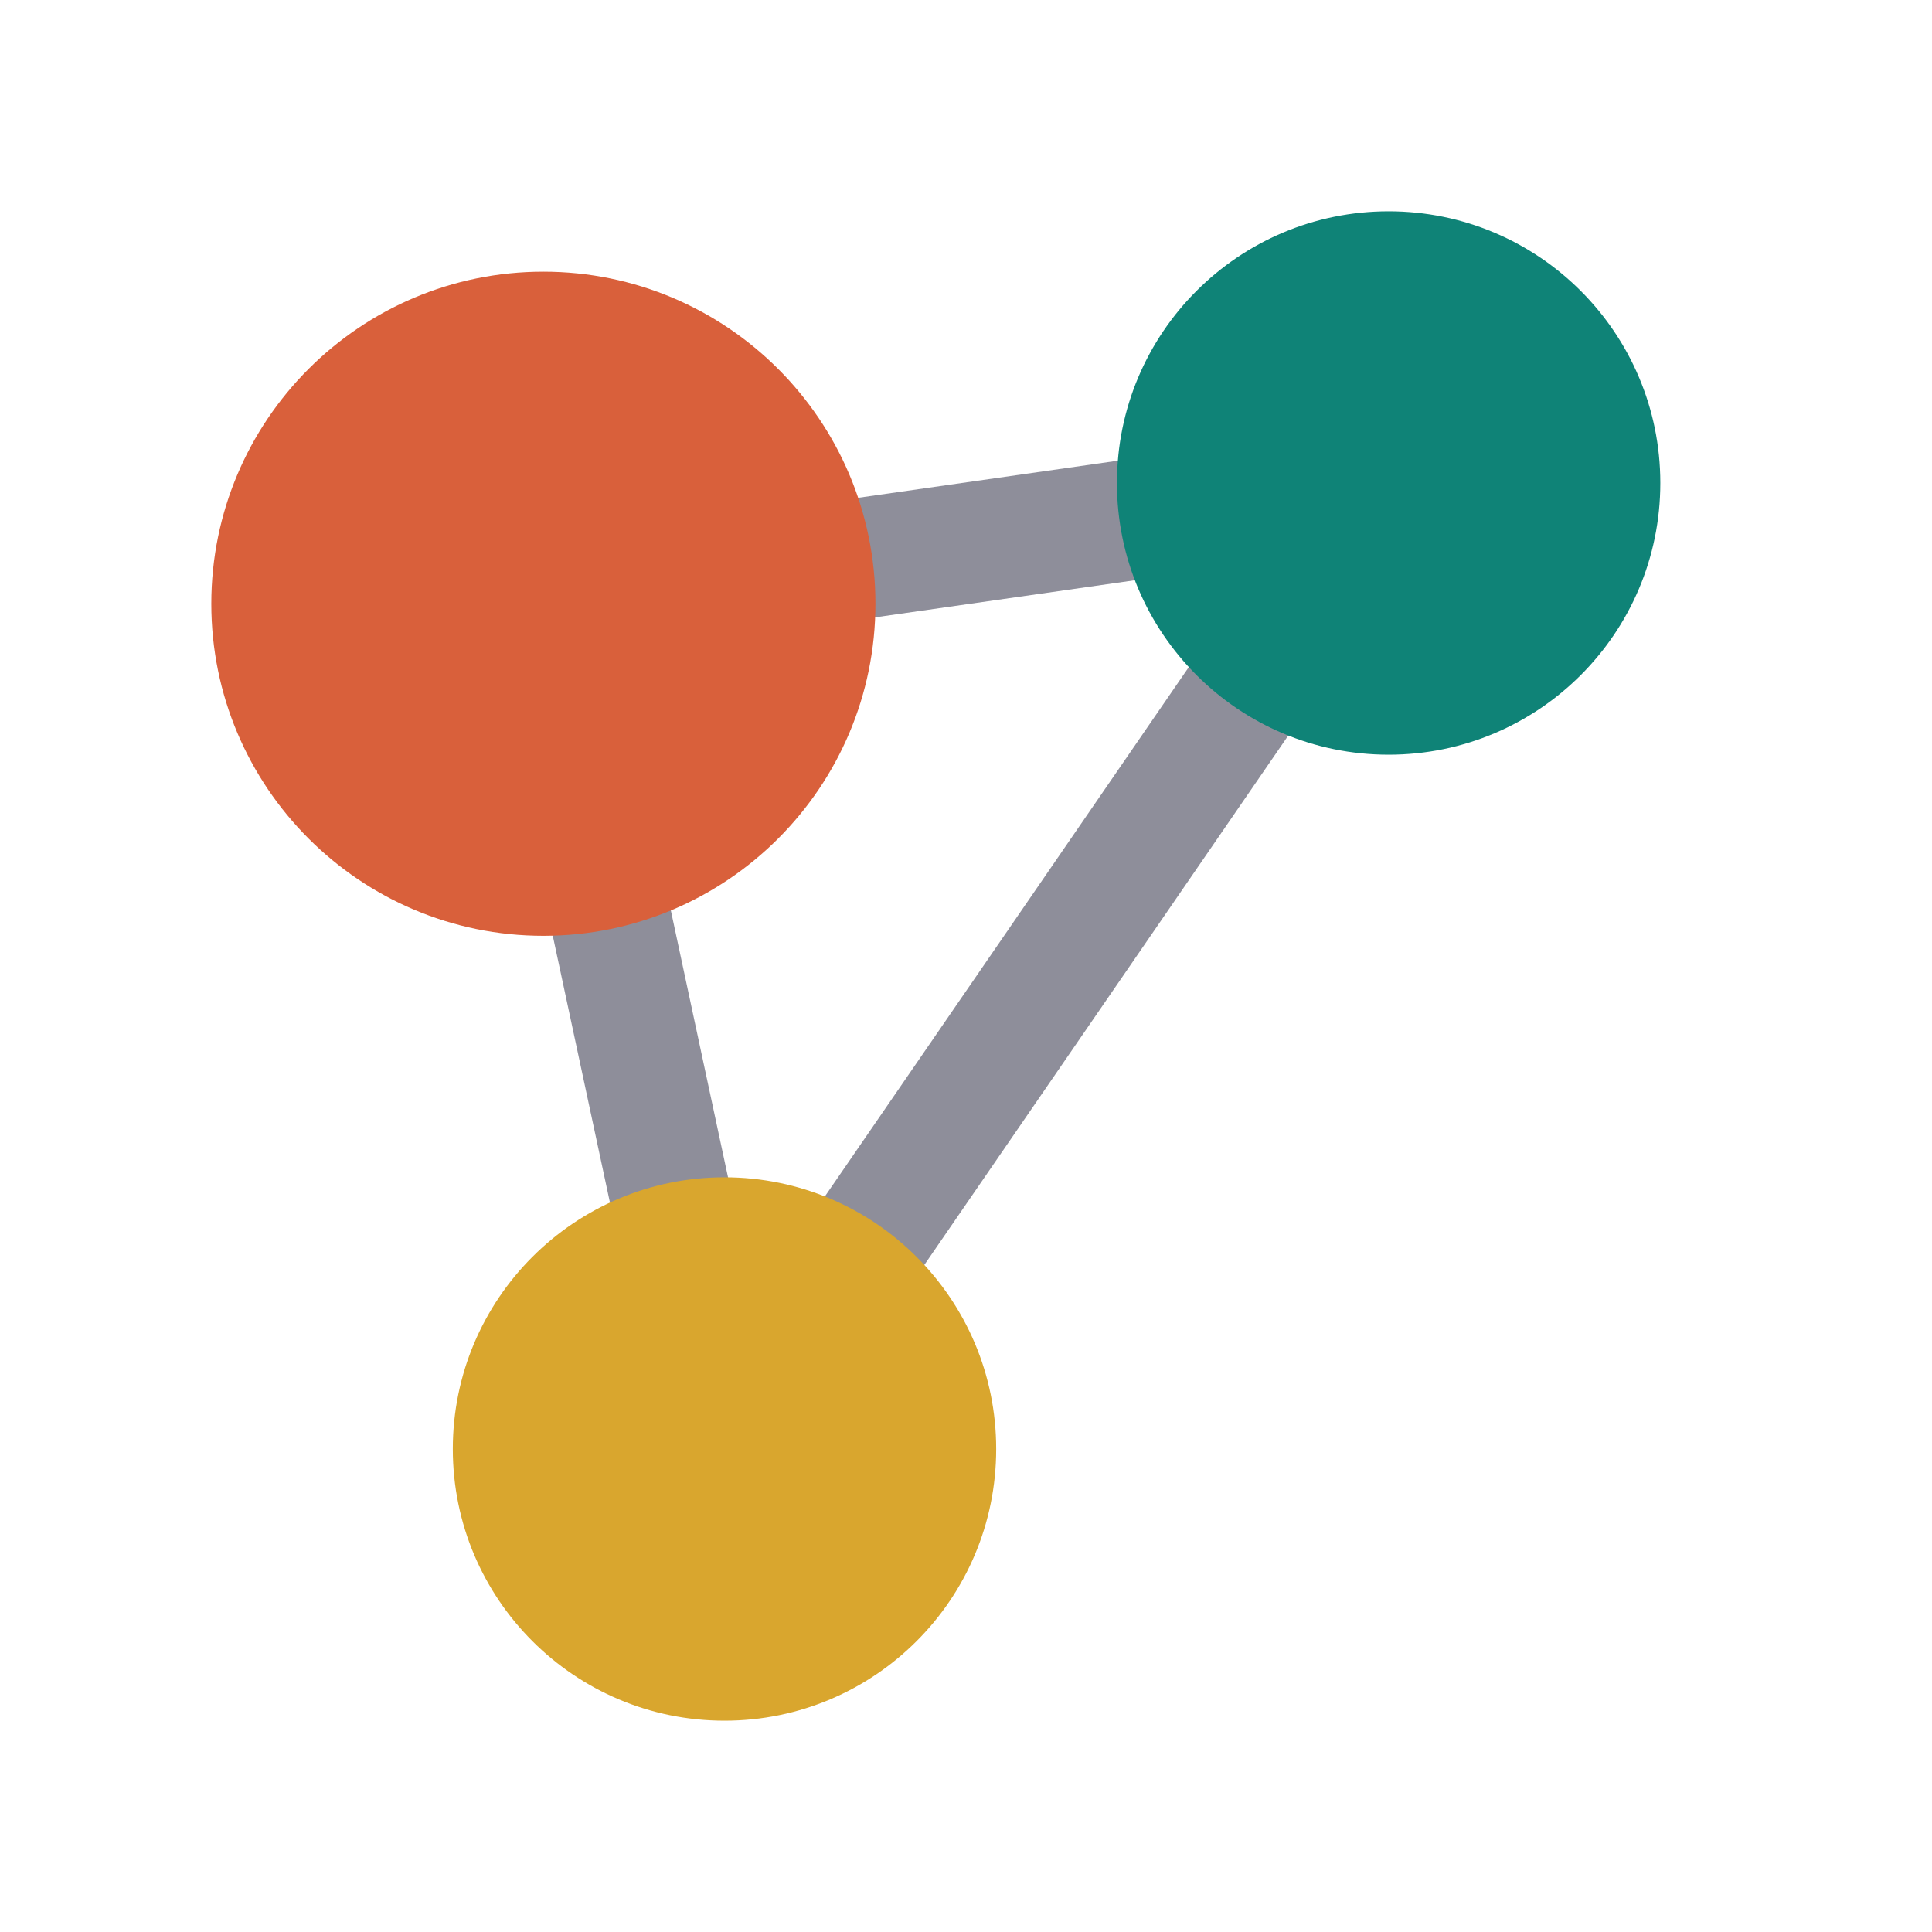
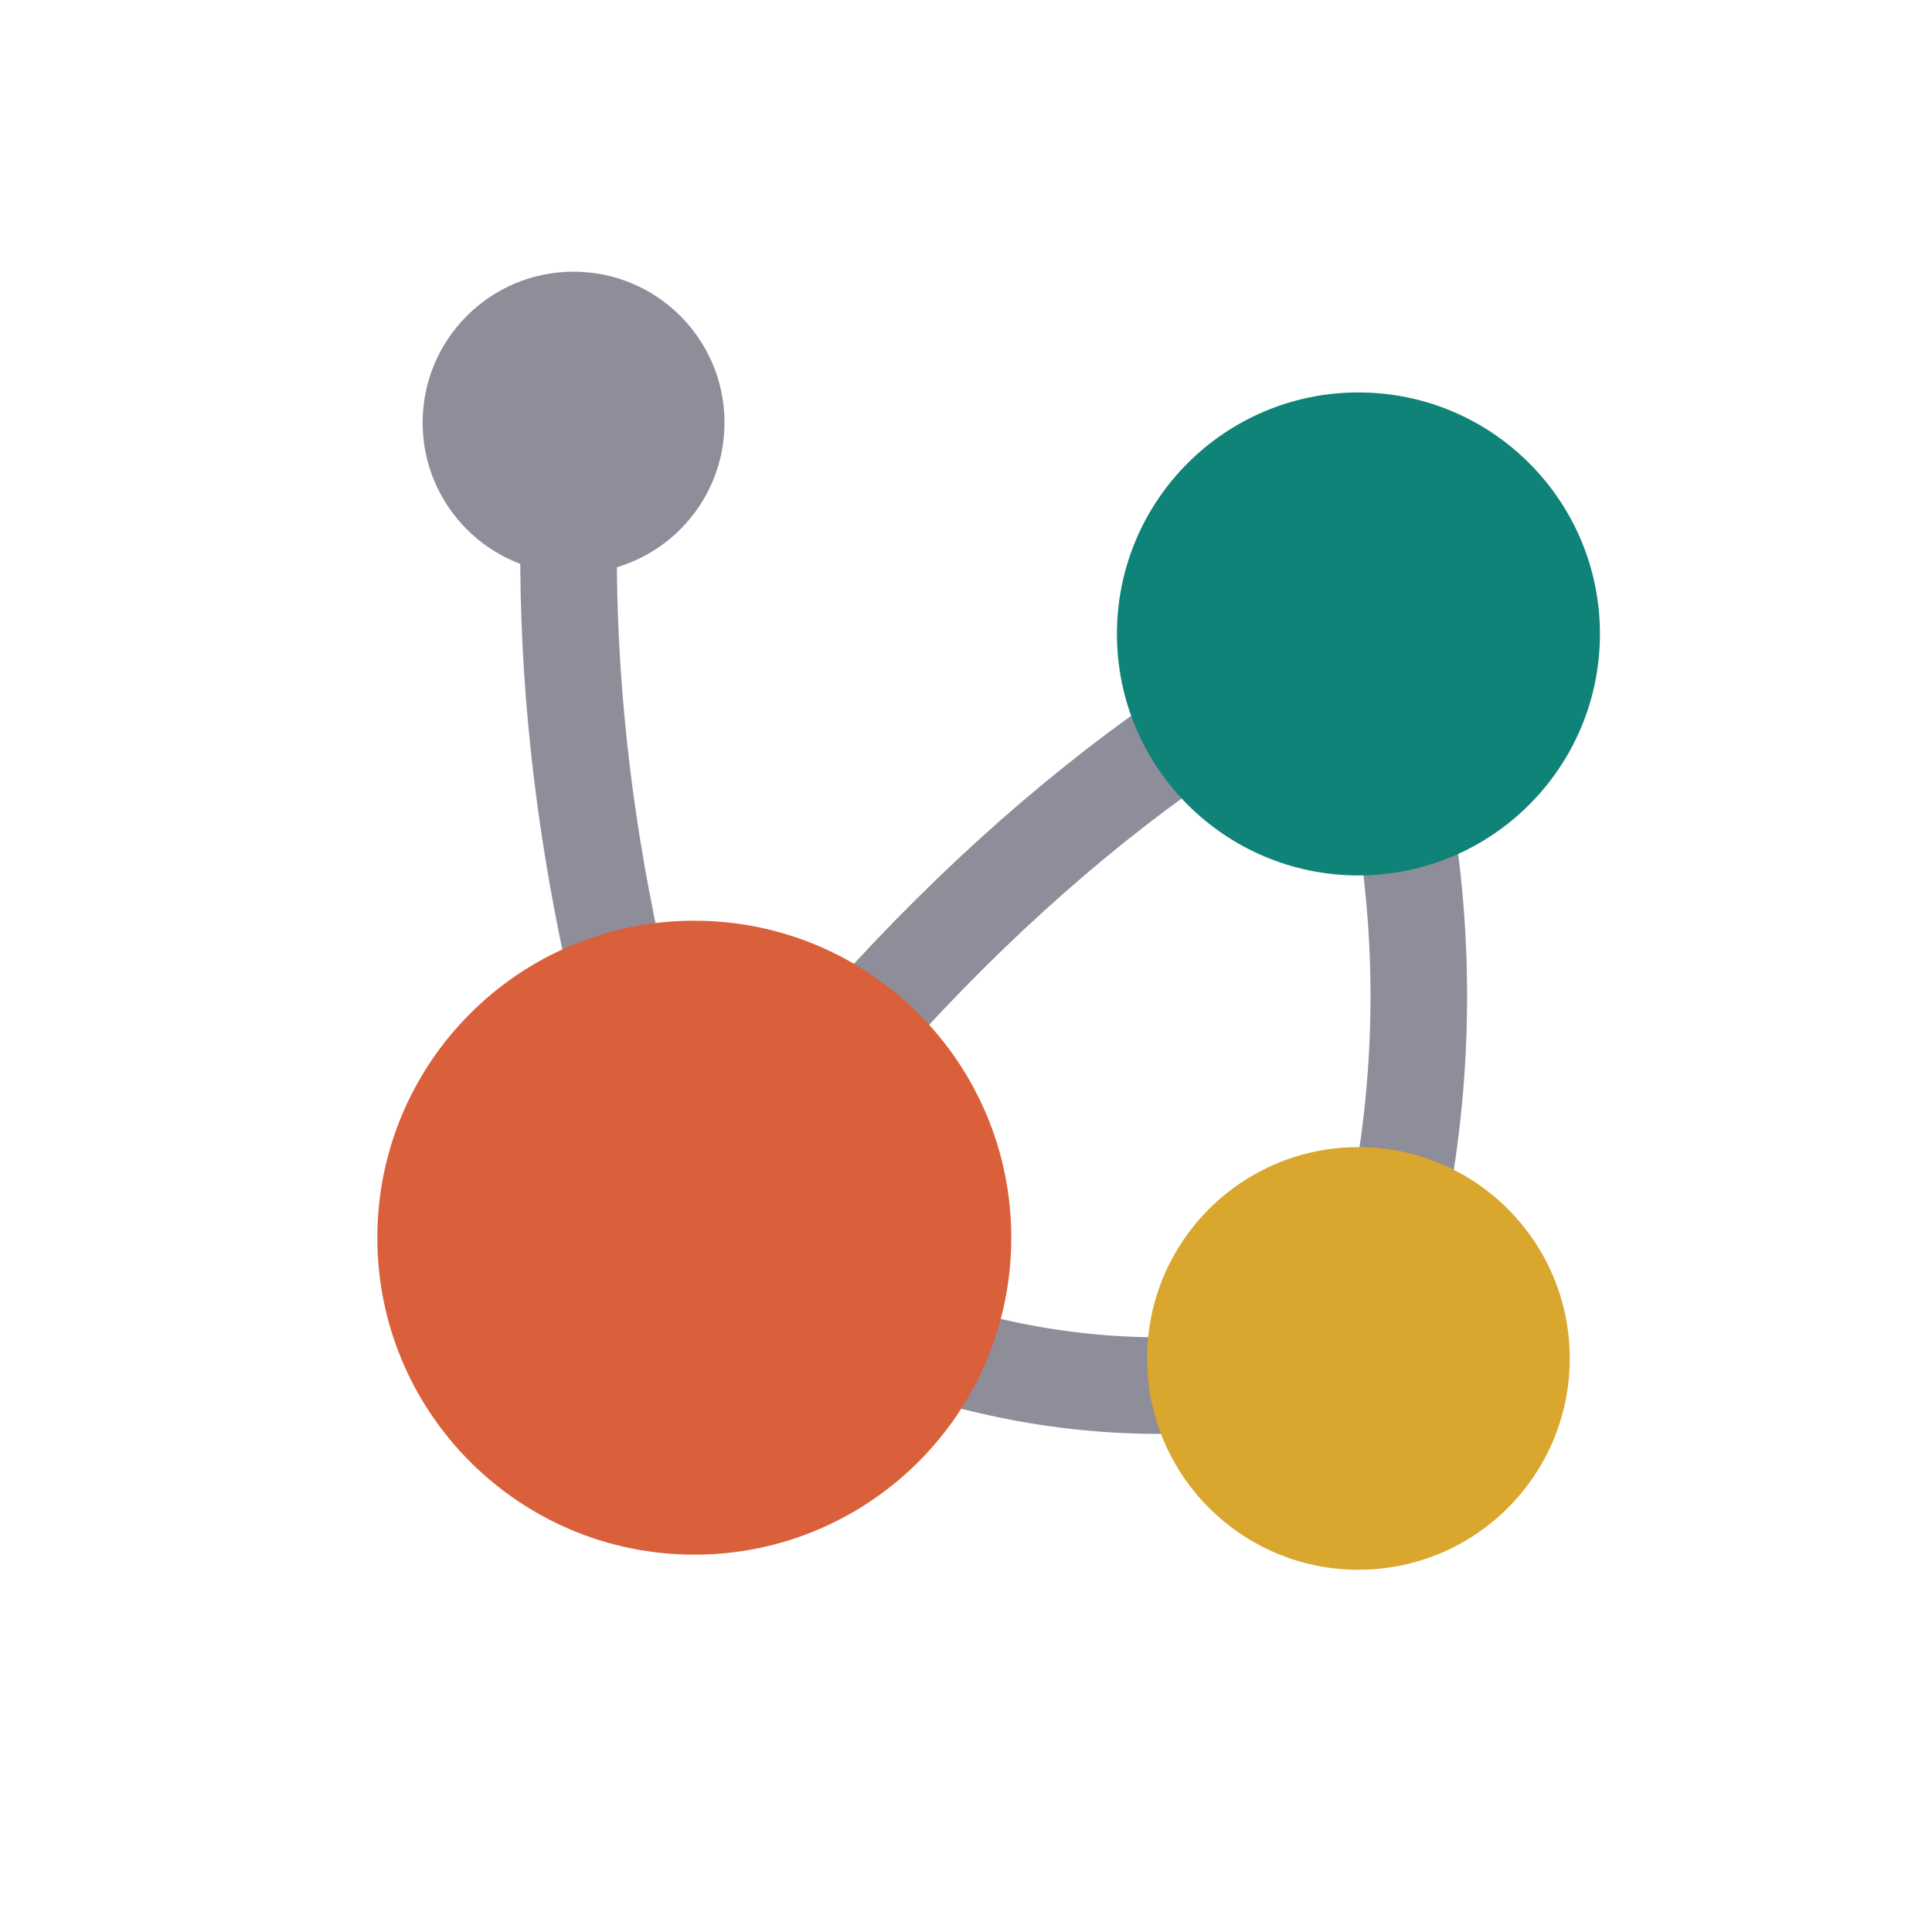
<svg xmlns="http://www.w3.org/2000/svg" viewBox="0 0 64 64">
-   <line x1="18" y1="20" x2="46" y2="16" stroke="#8e8e9a" stroke-width="4" />
-   <line x1="18" y1="20" x2="24" y2="48" stroke="#8e8e9a" stroke-width="4" />
-   <line x1="46" y1="16" x2="24" y2="48" stroke="#8e8e9a" stroke-width="4" />
-   <circle cx="18" cy="20" r="11" fill="#d9603b" />
-   <circle cx="46" cy="16" r="9" fill="#0f8377" />
-   <circle cx="24" cy="48" r="9" fill="#d9a62e" />
+   <g fill="none" stroke="#8e8e9a" stroke-width="3.2" stroke-linecap="round">
+     <path d="M23 41 Q33 27 45 21" />
+     <path d="M23 41 Q34 48 45 45" />
+     <path d="M45 21 Q49 33 45 45" />
+     <path d="M23 41 Q18 27 19 14" />
+   </g>
+   <circle cx="19" cy="14" r="5" fill="#8e8e9a" />
+   <circle cx="45" cy="21" r="8" fill="#0f8377" />
+   <circle cx="45" cy="45" r="7" fill="#d9a62e" />
+   <circle cx="23" cy="41" r="10.5" fill="#d9603b" />
</svg>
